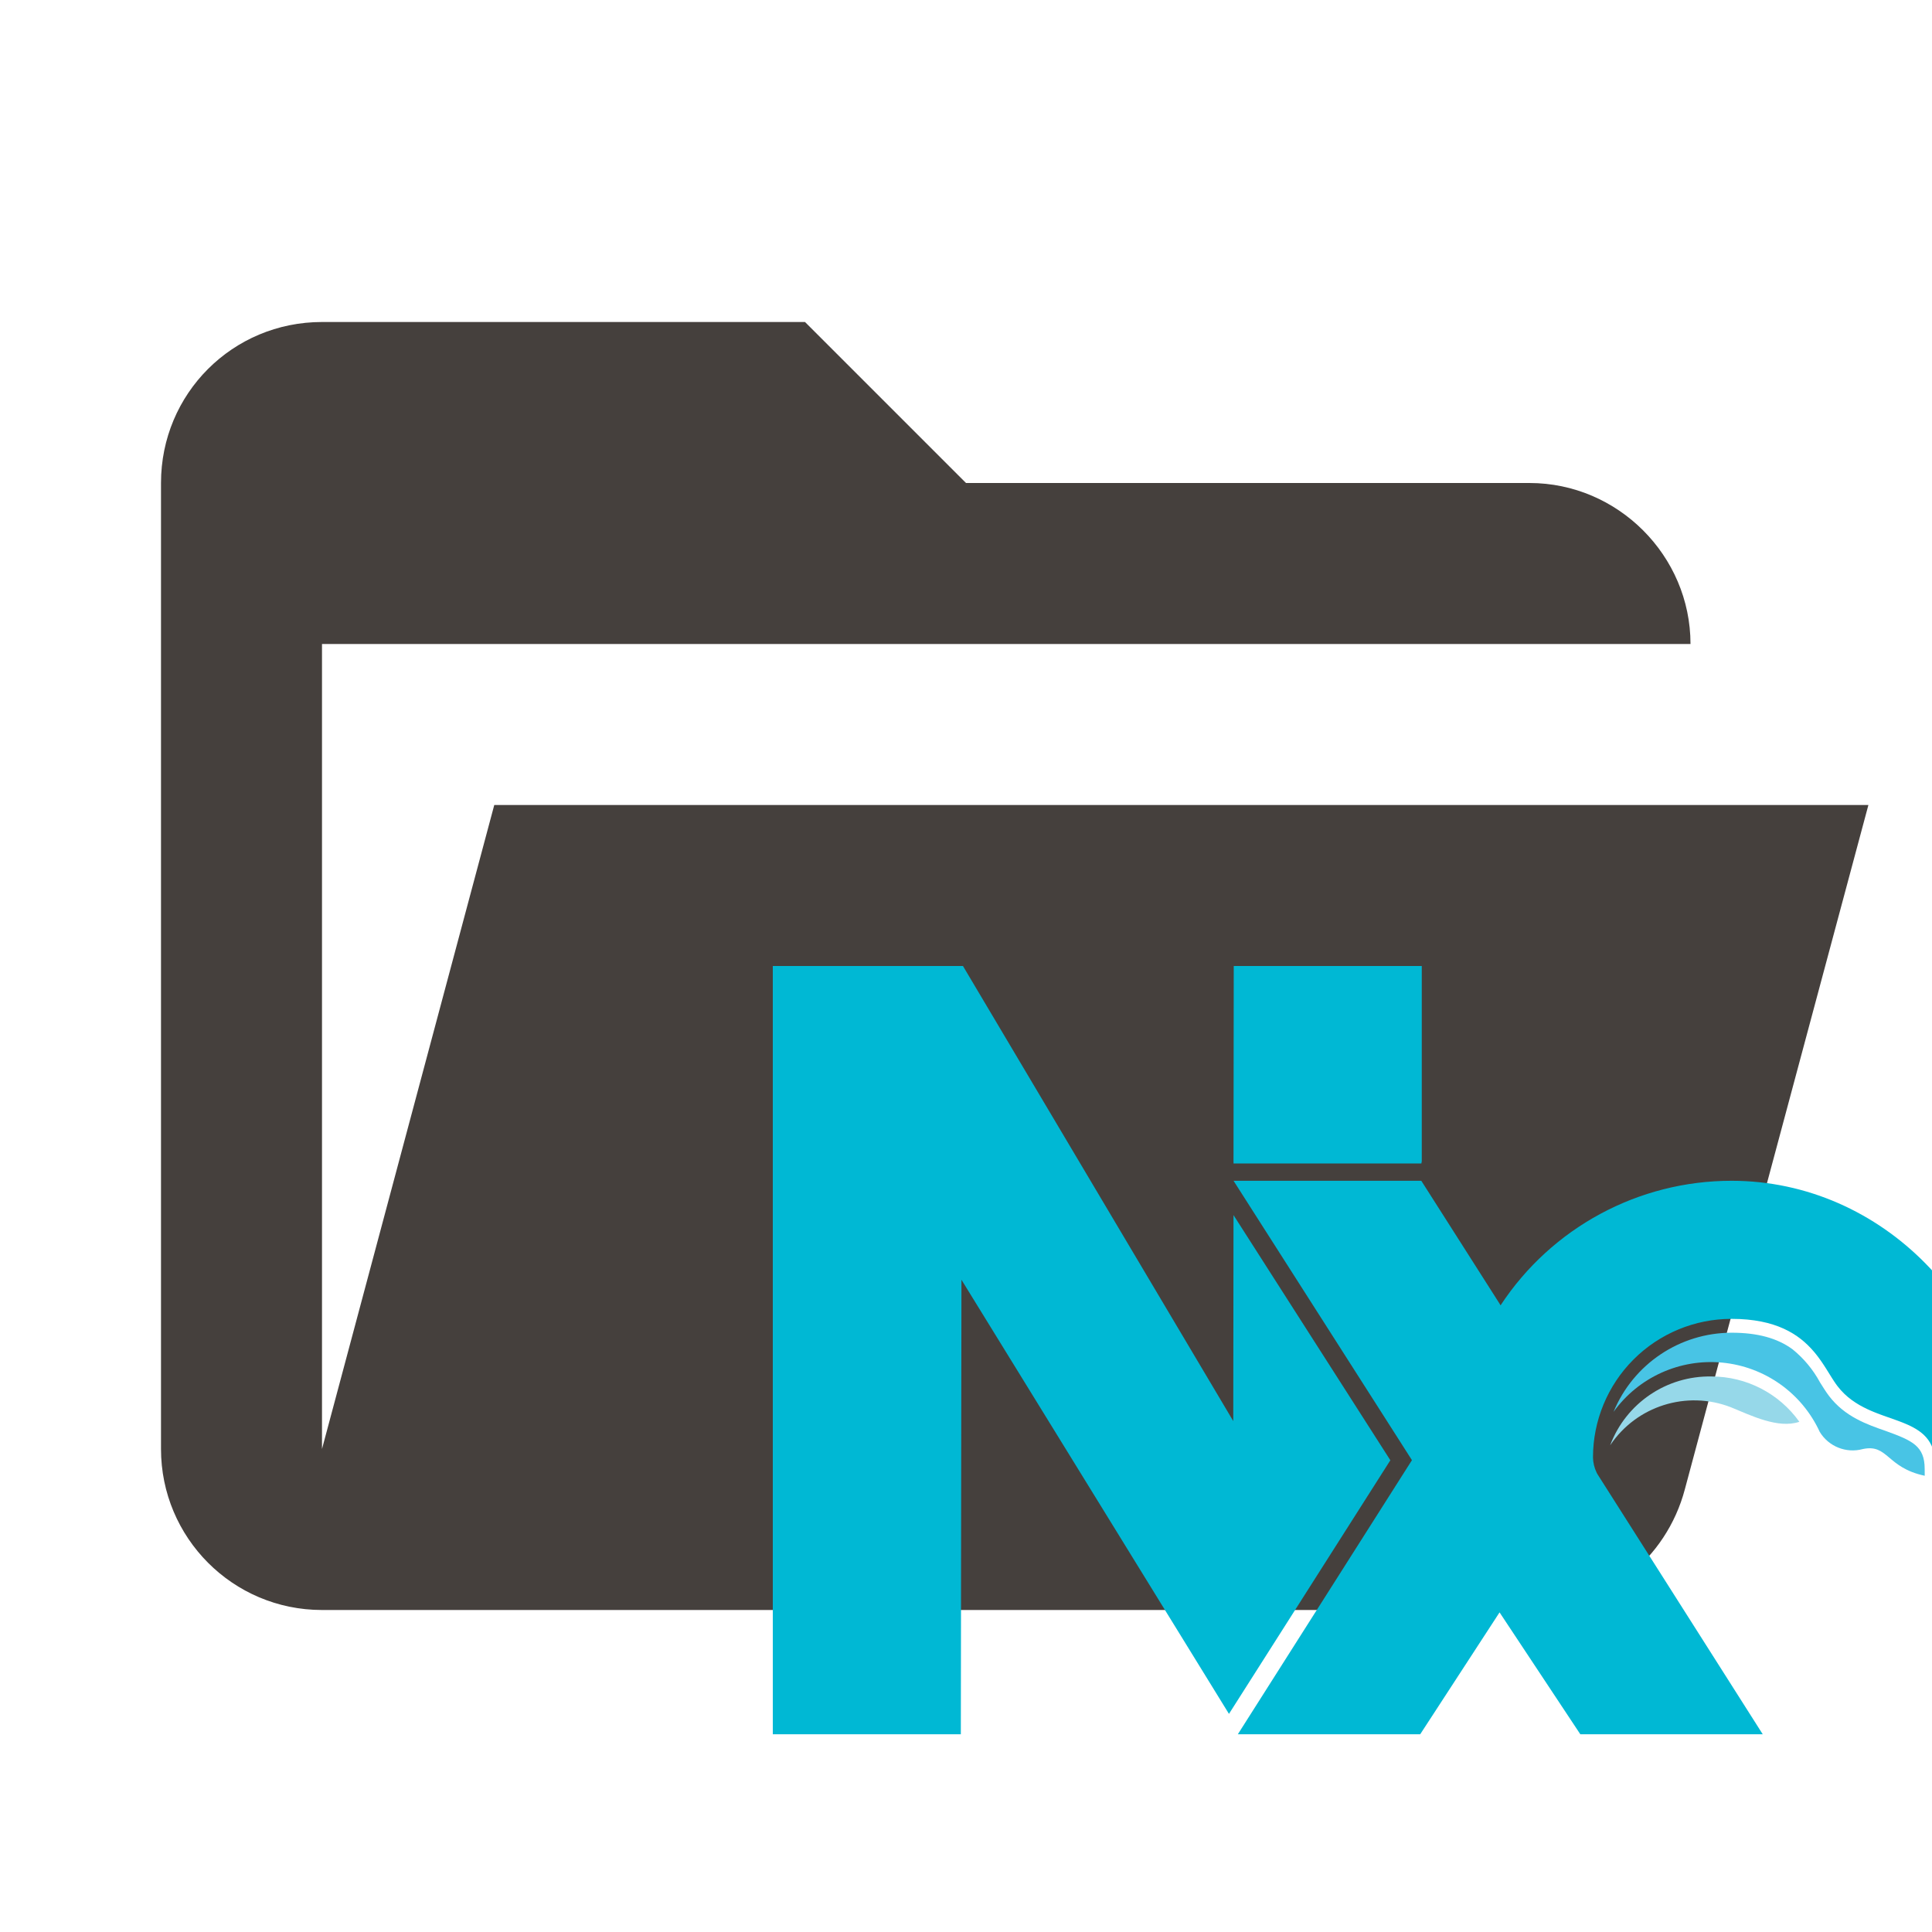
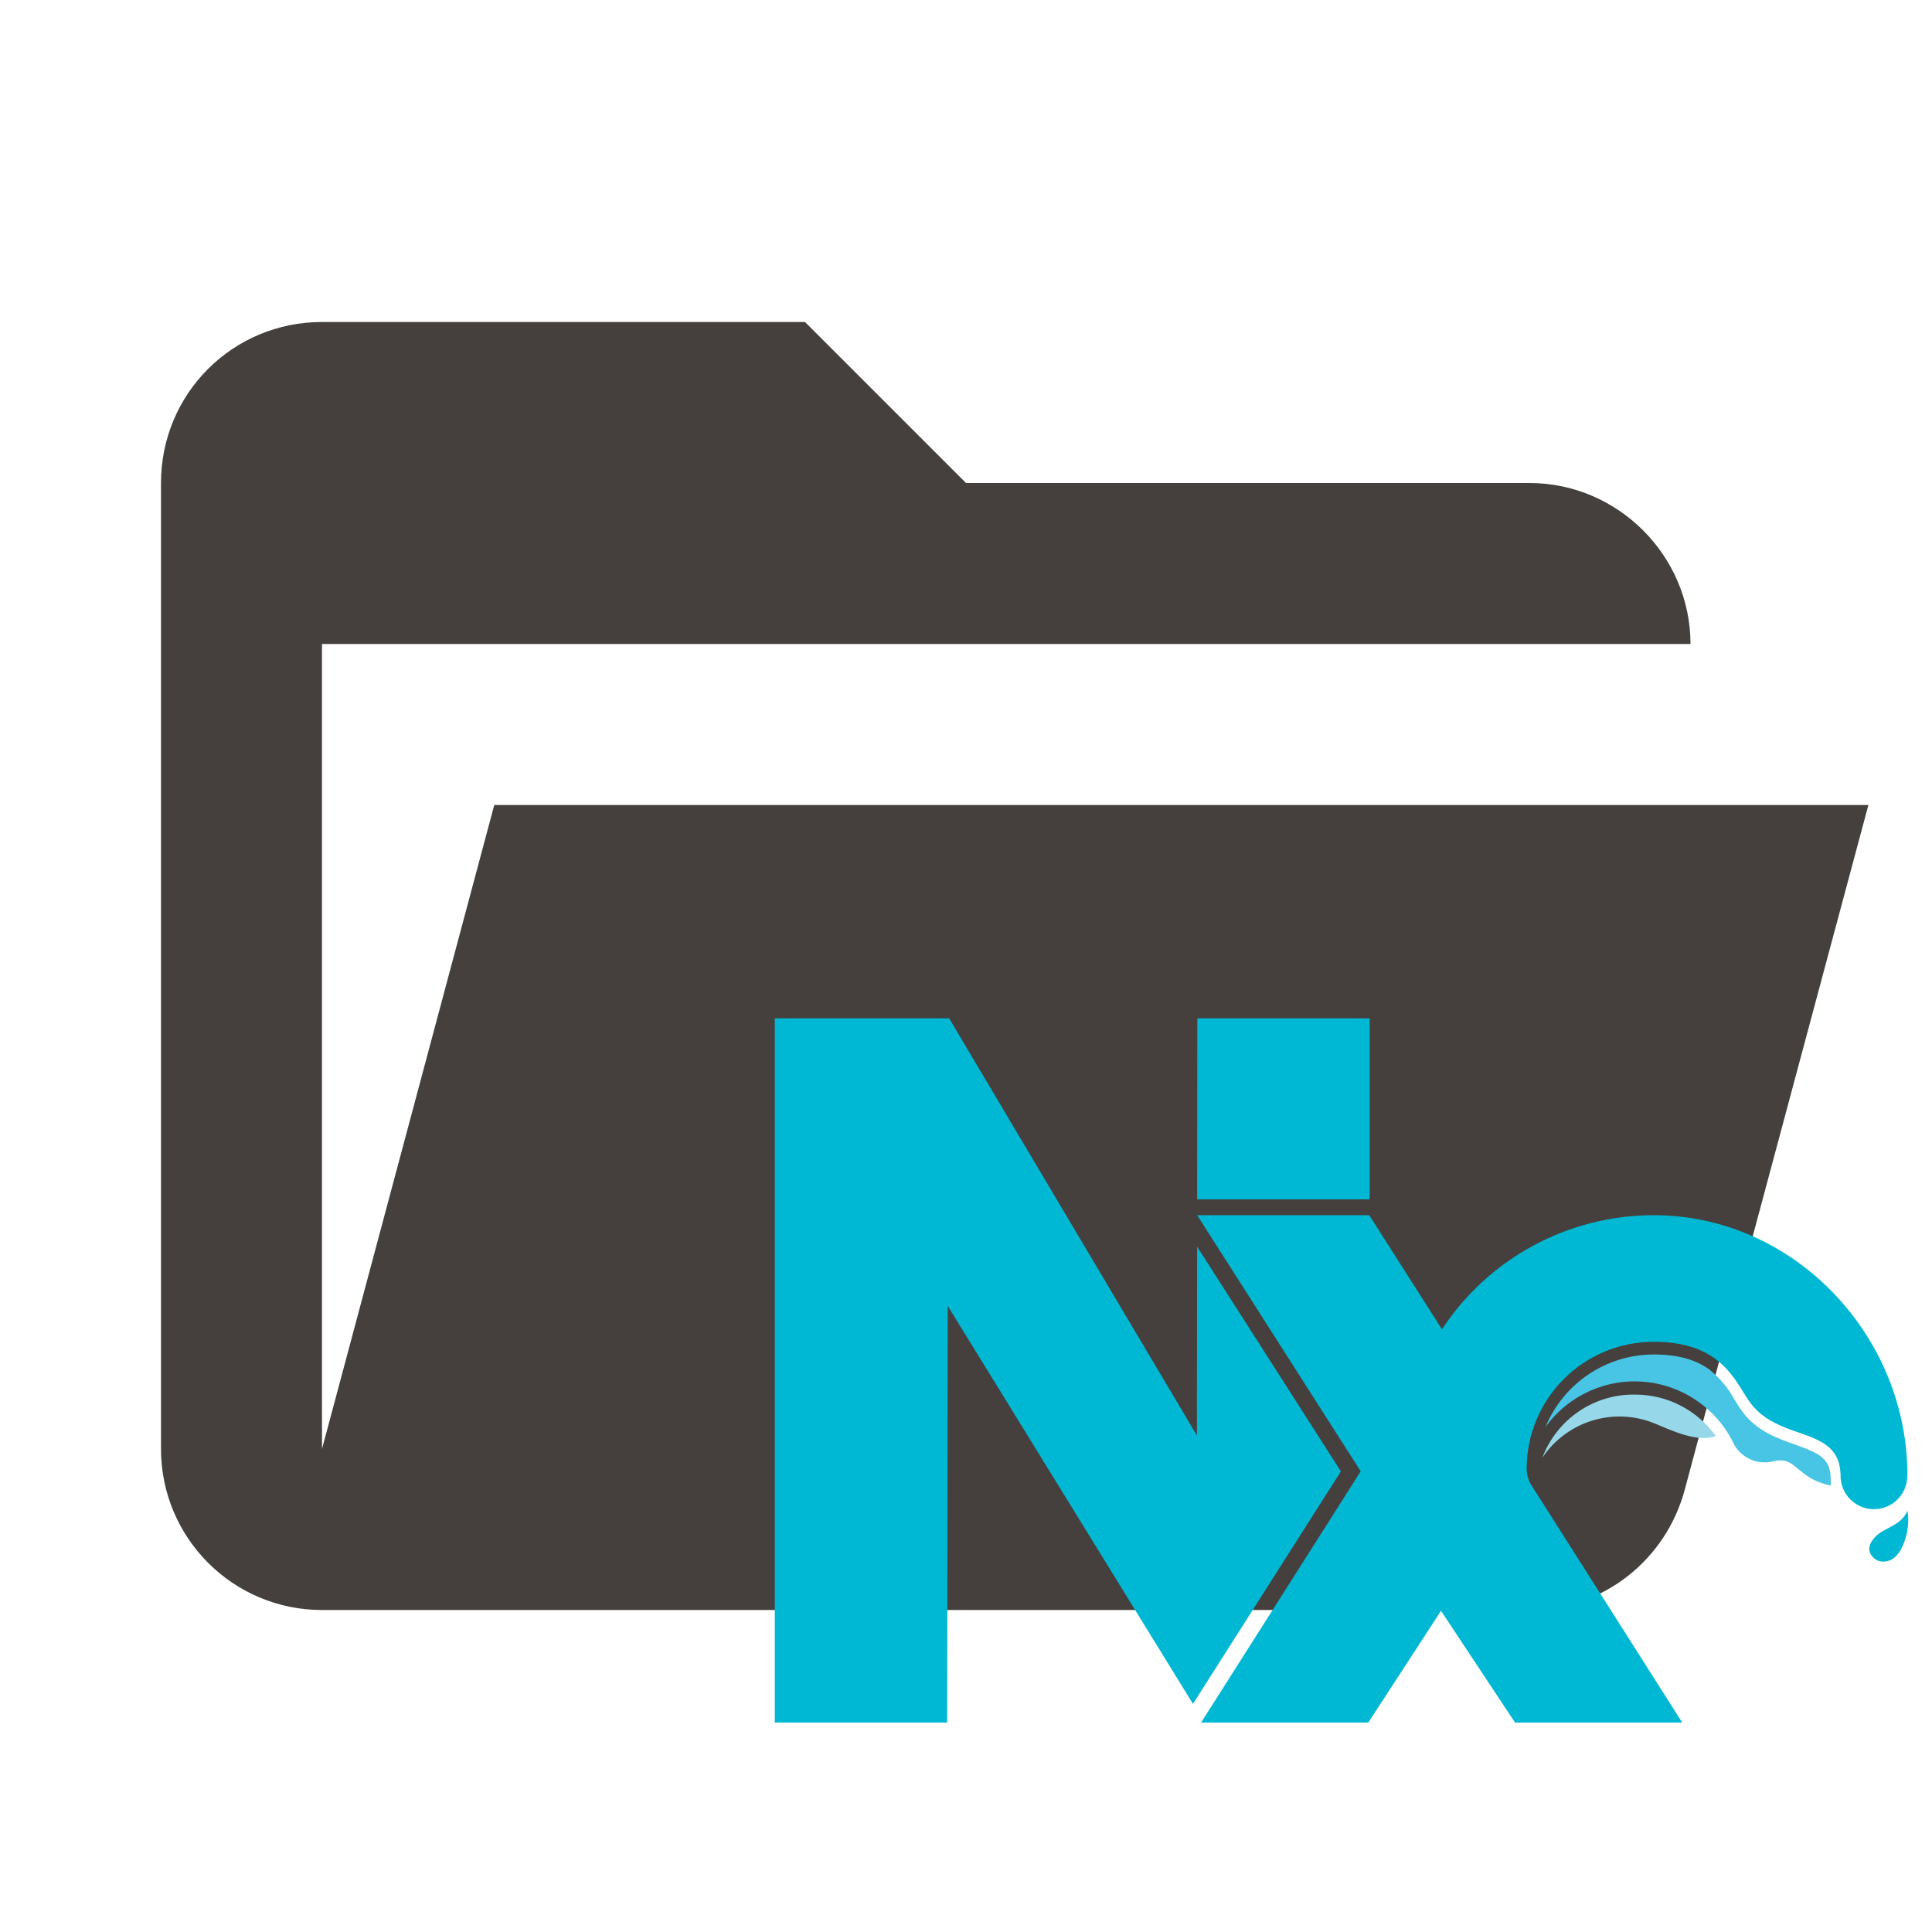
<svg xmlns="http://www.w3.org/2000/svg" clip-rule="evenodd" fill-rule="evenodd" stroke-linejoin="round" stroke-miterlimit="1.414" version="1.1" viewBox="0 0 24 24" xml:space="preserve">
  <path d="m19 20h-15c-1.11 0-2-0.9-2-2v-12c0-1.11 0.89-2 2-2h6l2 2h7c1.097 0 2 0.903 2 2h-17v10l2.14-8h17.07l-2.28 8.5c-0.23 0.87-1.01 1.5-1.93 1.5z" fill="#45403d" fill-rule="nonzero" />
  <g transform="matrix(.67606 0 0 .67606 9.1073 7.3873)" fill="#bbdefb" />
-   <g transform="scale(0.06),translate(160,200)" viewBox="0 0 256 160">
+   <g transform="scale(0.055),translate(175,230)" viewBox="0 0 256 160">
    <path d="M39.371,0 L95.335,94.22 L95.384,51.571 L127.857,102.331 L94.445,154.841 L39.058,64.956 L38.93,159.058 L0,159.058 L0,0 L39.371,0 Z M134.265,44.468 L150.468,69.906 L150.673,70.259 C161.261,54.149 179.249,44.455 198.527,44.468 C229.774,44.468 255.182,70.915 255.801,102.051 L255.812,103.103 L255.782,103.103 L255.781,103.499 C255.725,106.084 254.344,108.469 252.113,109.801 C249.802,111.182 246.93,111.225 244.579,109.914 C242.309,108.648 240.858,106.306 240.724,103.723 L240.715,103.446 L240.711,103.088 C240.586,98.164 237.878,96.166 234.321,94.693 L233.795,94.48 L233.795,94.48 L233.258,94.274 L233.258,94.274 L232.711,94.072 L232.711,94.072 L229.873,93.065 L229.873,93.065 L229.293,92.852 L229.293,92.852 L228.712,92.632 L228.712,92.632 L228.132,92.403 C228.035,92.364 227.938,92.324 227.841,92.284 L227.263,92.038 L227.263,92.038 L226.687,91.779 C224.392,90.711 222.198,89.282 220.452,87.009 L220.248,86.735 L220.248,86.735 L220.044,86.45 L220.044,86.45 L219.74,86.003 L219.74,86.003 L219.332,85.373 L219.332,85.373 L218.042,83.309 L218.042,83.309 L217.572,82.581 L217.572,82.581 L217.201,82.028 L217.201,82.028 L216.944,81.657 L216.944,81.657 L216.541,81.099 L216.541,81.099 L216.26,80.727 L216.26,80.727 L215.969,80.355 C215.919,80.294 215.869,80.232 215.819,80.17 L215.51,79.802 C212.469,76.249 207.711,73.057 198.507,73.057 C190.895,73.054 183.595,76.077 178.213,81.459 C172.831,86.841 169.808,94.142 169.811,101.753 C169.832,102.839 170.088,103.905 170.562,104.879 L170.711,105.168 L204.955,159.058 L167.188,159.058 L150.468,133.825 L134.04,159.058 L96.284,159.058 L132.328,102.311 L95.394,44.468 L134.265,44.468 Z M255.851,111.224 C256.235,113.907 255.855,116.643 254.755,119.12 C253.433,122.178 251.569,122.731 250.327,122.702 L250.121,122.692 L250.121,122.692 L249.928,122.673 L249.928,122.673 L249.749,122.646 L249.749,122.646 L249.512,122.598 L249.512,122.598 L249.316,122.545 L249.316,122.545 L249.063,122.458 L249.063,122.458 L248.971,122.416 L248.971,122.416 L248.86,122.353 L248.86,122.353 L248.693,122.249 L248.693,122.249 L248.558,122.156 L248.558,122.156 L248.41,122.045 L248.41,122.045 L248.253,121.916 C248.227,121.893 248.2,121.87 248.173,121.845 L248.012,121.689 C247.314,120.973 246.689,119.749 247.799,118.044 C248.62,116.776 249.756,116.065 250.946,115.426 L252.147,114.791 C253.586,114.015 254.974,113.108 255.851,111.224 Z M134.363,0 L134.363,40.437 L134.275,40.887 L95.394,40.887 L95.384,40.437 L95.433,0 L134.363,0 Z" fill="#00B8D4" />
    <path d="M194.368,84.984 C185.054,84.807 176.639,90.518 173.362,99.239 C178.817,91.082 189.202,87.804 198.35,91.353 C202.577,93.075 208.134,95.854 212.537,94.366 C208.35,88.49 201.584,84.996 194.368,84.984 L194.368,84.984 Z" fill="#96D8E9" />
    <path d="M238.484,104.121 C238.484,99.356 235.892,98.251 230.51,96.294 C226.518,94.905 221.988,93.339 218.691,89.034 C218.046,88.183 217.449,87.224 216.813,86.207 C215.388,83.571 213.456,81.244 211.128,79.358 C207.988,77.049 203.869,75.924 198.527,75.924 C187.807,75.931 178.151,82.401 174.067,92.312 C179.23,85.148 187.81,81.266 196.599,82.118 C205.389,82.97 213.063,88.428 216.754,96.45 C218.598,99.493 222.234,100.946 225.667,100.012 C230.921,98.887 230.559,103.857 238.494,105.54 L238.484,104.121 Z" fill="#48C4E5" />
  </g>
</svg>
